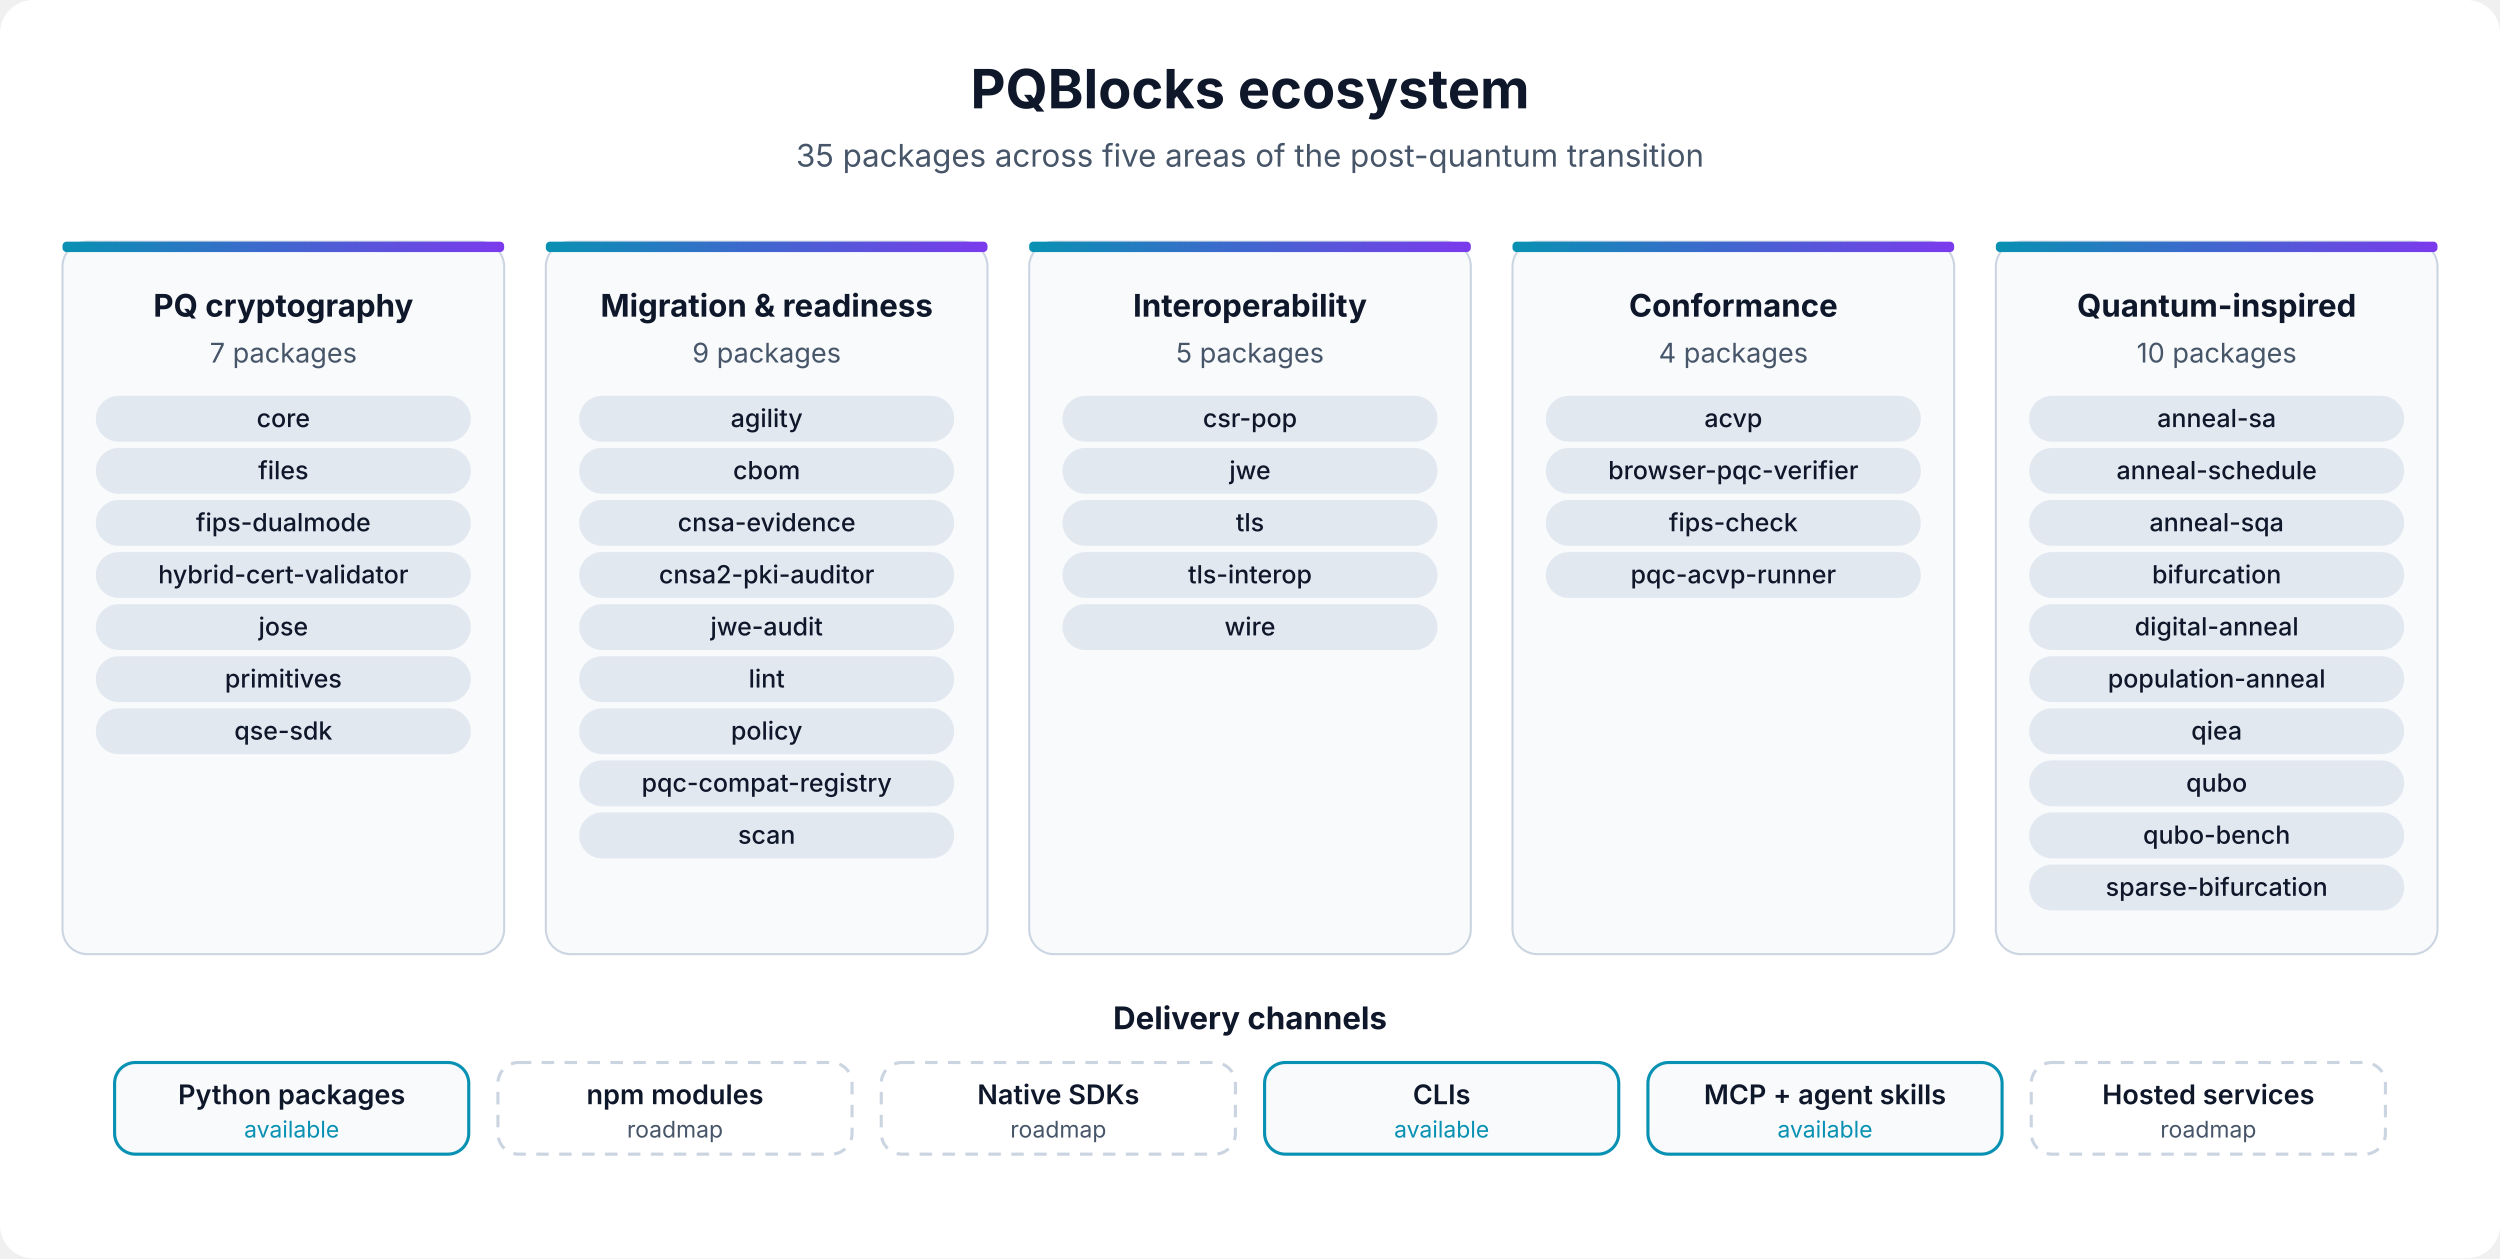
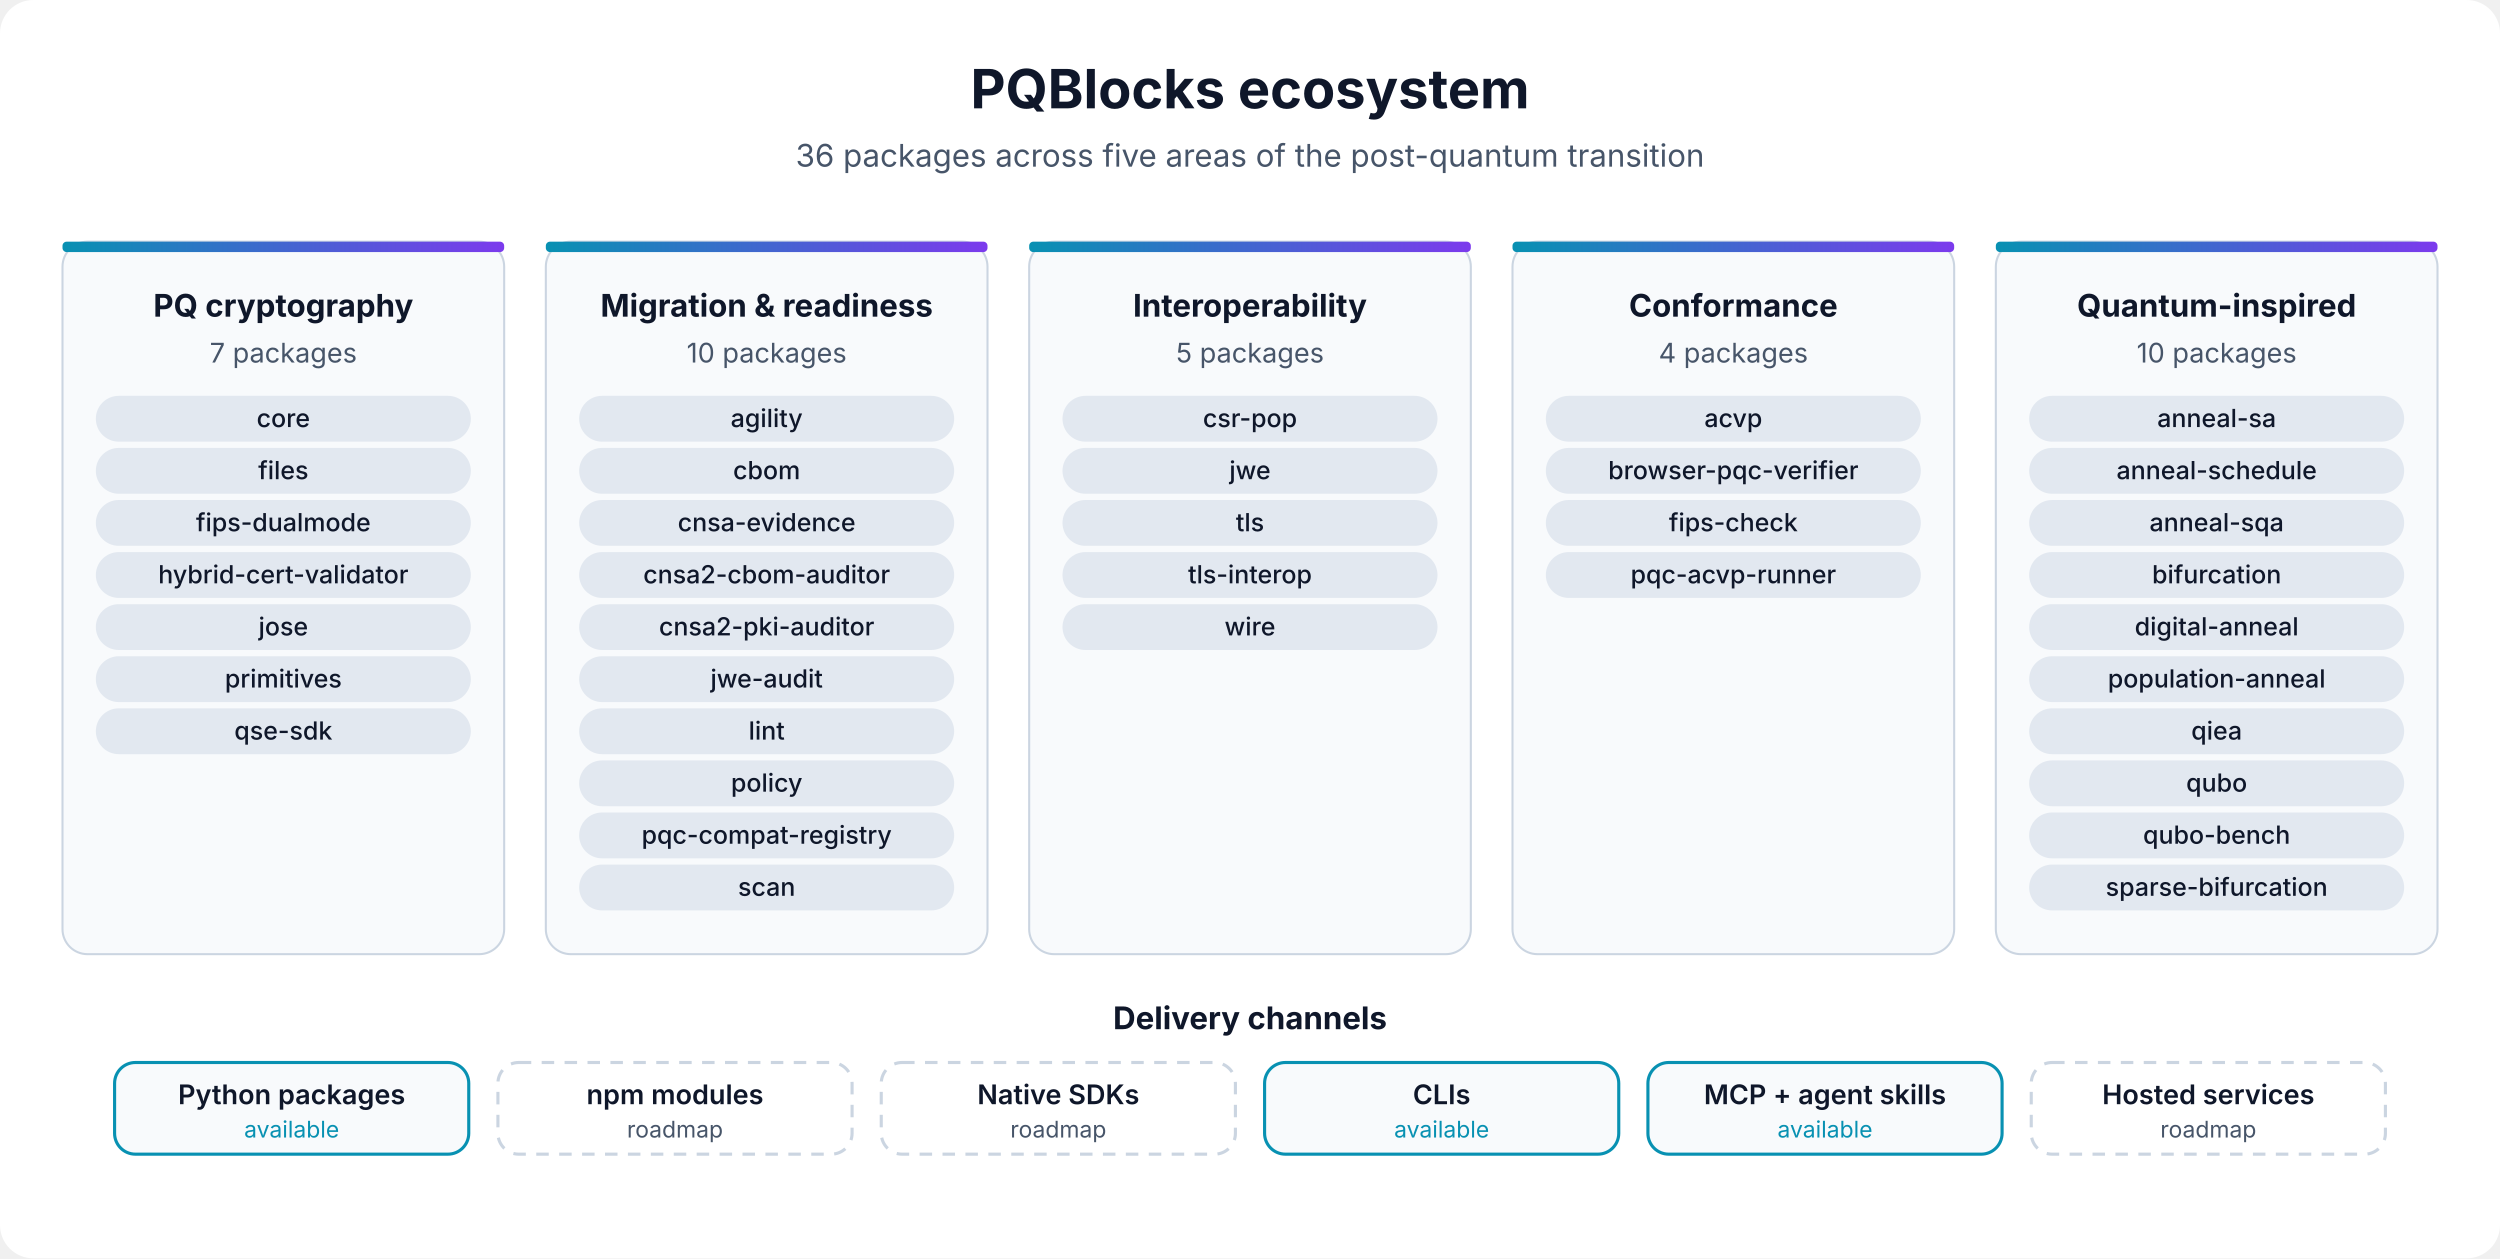
<svg xmlns="http://www.w3.org/2000/svg" viewBox="0 0 1200 604" width="1200" height="604" role="img" aria-label="PQBlocks ecosystem: five areas and delivery channels" font-family="Inter, 'Segoe UI', system-ui, sans-serif">
  <defs>
    <linearGradient id="acc" x1="0" y1="0" x2="1" y2="0">
      <stop offset="0" stop-color="#0891b2" />
      <stop offset="1" stop-color="#7c3aed" />
    </linearGradient>
  </defs>
  <rect width="1200" height="604" rx="16" fill="#ffffff" />
  <text x="600" y="52" font-size="26" font-weight="700" fill="#0f172a" text-anchor="middle">PQBlocks ecosystem</text>
-   <text x="600" y="80" font-size="15" font-weight="400" fill="#475569" text-anchor="middle">35 packages across five areas of the post-quantum transition</text>
+   <text x="600" y="80" font-size="15" font-weight="400" fill="#475569" text-anchor="middle">36 packages across five areas of the post-quantum transition</text>
  <rect x="30" y="116" width="212" height="342" rx="12" fill="#f8fafc" stroke="#cbd5e1" />
  <rect x="30" y="116" width="212" height="5" rx="2" fill="url(#acc)" />
  <text x="136" y="152" font-size="15" font-weight="700" fill="#0f172a" text-anchor="middle">PQ cryptography</text>
  <text x="136" y="174" font-size="13" font-weight="400" fill="#475569" text-anchor="middle">7 packages</text>
  <rect x="46" y="190" width="180" height="22" rx="11" fill="#e2e8f0" />
  <text x="136" y="205" font-size="12" font-weight="500" fill="#0f172a" text-anchor="middle">core</text>
  <rect x="46" y="215" width="180" height="22" rx="11" fill="#e2e8f0" />
  <text x="136" y="230" font-size="12" font-weight="500" fill="#0f172a" text-anchor="middle">files</text>
  <rect x="46" y="240" width="180" height="22" rx="11" fill="#e2e8f0" />
  <text x="136" y="255" font-size="12" font-weight="500" fill="#0f172a" text-anchor="middle">fips-dualmode</text>
  <rect x="46" y="265" width="180" height="22" rx="11" fill="#e2e8f0" />
  <text x="136" y="280" font-size="12" font-weight="500" fill="#0f172a" text-anchor="middle">hybrid-cert-validator</text>
  <rect x="46" y="290" width="180" height="22" rx="11" fill="#e2e8f0" />
  <text x="136" y="305" font-size="12" font-weight="500" fill="#0f172a" text-anchor="middle">jose</text>
  <rect x="46" y="315" width="180" height="22" rx="11" fill="#e2e8f0" />
  <text x="136" y="330" font-size="12" font-weight="500" fill="#0f172a" text-anchor="middle">primitives</text>
  <rect x="46" y="340" width="180" height="22" rx="11" fill="#e2e8f0" />
  <text x="136" y="355" font-size="12" font-weight="500" fill="#0f172a" text-anchor="middle">qse-sdk</text>
  <rect x="262" y="116" width="212" height="342" rx="12" fill="#f8fafc" stroke="#cbd5e1" />
  <rect x="262" y="116" width="212" height="5" rx="2" fill="url(#acc)" />
  <text x="368" y="152" font-size="15" font-weight="700" fill="#0f172a" text-anchor="middle">Migration &amp; readiness</text>
-   <text x="368" y="174" font-size="13" font-weight="400" fill="#475569" text-anchor="middle">9 packages</text>
+   <text x="368" y="174" font-size="13" font-weight="400" fill="#475569" text-anchor="middle">10 packages</text>
  <rect x="278" y="190" width="180" height="22" rx="11" fill="#e2e8f0" />
  <text x="368" y="205" font-size="12" font-weight="500" fill="#0f172a" text-anchor="middle">agility</text>
  <rect x="278" y="215" width="180" height="22" rx="11" fill="#e2e8f0" />
  <text x="368" y="230" font-size="12" font-weight="500" fill="#0f172a" text-anchor="middle">cbom</text>
  <rect x="278" y="240" width="180" height="22" rx="11" fill="#e2e8f0" />
  <text x="368" y="255" font-size="12" font-weight="500" fill="#0f172a" text-anchor="middle">cnsa-evidence</text>
  <rect x="278" y="265" width="180" height="22" rx="11" fill="#e2e8f0" />
-   <text x="368" y="280" font-size="12" font-weight="500" fill="#0f172a" text-anchor="middle">cnsa2-pki-auditor</text>
+   <text x="368" y="280" font-size="12" font-weight="500" fill="#0f172a" text-anchor="middle">cnsa2-cbom-auditor</text>
  <rect x="278" y="290" width="180" height="22" rx="11" fill="#e2e8f0" />
-   <text x="368" y="305" font-size="12" font-weight="500" fill="#0f172a" text-anchor="middle">jwe-audit</text>
+   <text x="368" y="305" font-size="12" font-weight="500" fill="#0f172a" text-anchor="middle">cnsa2-pki-auditor</text>
  <rect x="278" y="315" width="180" height="22" rx="11" fill="#e2e8f0" />
-   <text x="368" y="330" font-size="12" font-weight="500" fill="#0f172a" text-anchor="middle">lint</text>
+   <text x="368" y="330" font-size="12" font-weight="500" fill="#0f172a" text-anchor="middle">jwe-audit</text>
  <rect x="278" y="340" width="180" height="22" rx="11" fill="#e2e8f0" />
-   <text x="368" y="355" font-size="12" font-weight="500" fill="#0f172a" text-anchor="middle">policy</text>
+   <text x="368" y="355" font-size="12" font-weight="500" fill="#0f172a" text-anchor="middle">lint</text>
  <rect x="278" y="365" width="180" height="22" rx="11" fill="#e2e8f0" />
-   <text x="368" y="380" font-size="12" font-weight="500" fill="#0f172a" text-anchor="middle">pqc-compat-registry</text>
+   <text x="368" y="380" font-size="12" font-weight="500" fill="#0f172a" text-anchor="middle">policy</text>
  <rect x="278" y="390" width="180" height="22" rx="11" fill="#e2e8f0" />
-   <text x="368" y="405" font-size="12" font-weight="500" fill="#0f172a" text-anchor="middle">scan</text>
+   <text x="368" y="405" font-size="12" font-weight="500" fill="#0f172a" text-anchor="middle">pqc-compat-registry</text>
+   <rect x="278" y="415" width="180" height="22" rx="11" fill="#e2e8f0" />
+   <text x="368" y="430" font-size="12" font-weight="500" fill="#0f172a" text-anchor="middle">scan</text>
  <rect x="494" y="116" width="212" height="342" rx="12" fill="#f8fafc" stroke="#cbd5e1" />
  <rect x="494" y="116" width="212" height="5" rx="2" fill="url(#acc)" />
  <text x="600" y="152" font-size="15" font-weight="700" fill="#0f172a" text-anchor="middle">Interoperability</text>
  <text x="600" y="174" font-size="13" font-weight="400" fill="#475569" text-anchor="middle">5 packages</text>
  <rect x="510" y="190" width="180" height="22" rx="11" fill="#e2e8f0" />
  <text x="600" y="205" font-size="12" font-weight="500" fill="#0f172a" text-anchor="middle">csr-pop</text>
  <rect x="510" y="215" width="180" height="22" rx="11" fill="#e2e8f0" />
  <text x="600" y="230" font-size="12" font-weight="500" fill="#0f172a" text-anchor="middle">jwe</text>
  <rect x="510" y="240" width="180" height="22" rx="11" fill="#e2e8f0" />
  <text x="600" y="255" font-size="12" font-weight="500" fill="#0f172a" text-anchor="middle">tls</text>
  <rect x="510" y="265" width="180" height="22" rx="11" fill="#e2e8f0" />
  <text x="600" y="280" font-size="12" font-weight="500" fill="#0f172a" text-anchor="middle">tls-interop</text>
  <rect x="510" y="290" width="180" height="22" rx="11" fill="#e2e8f0" />
  <text x="600" y="305" font-size="12" font-weight="500" fill="#0f172a" text-anchor="middle">wire</text>
  <rect x="726" y="116" width="212" height="342" rx="12" fill="#f8fafc" stroke="#cbd5e1" />
  <rect x="726" y="116" width="212" height="5" rx="2" fill="url(#acc)" />
  <text x="832" y="152" font-size="15" font-weight="700" fill="#0f172a" text-anchor="middle">Conformance</text>
  <text x="832" y="174" font-size="13" font-weight="400" fill="#475569" text-anchor="middle">4 packages</text>
  <rect x="742" y="190" width="180" height="22" rx="11" fill="#e2e8f0" />
  <text x="832" y="205" font-size="12" font-weight="500" fill="#0f172a" text-anchor="middle">acvp</text>
  <rect x="742" y="215" width="180" height="22" rx="11" fill="#e2e8f0" />
  <text x="832" y="230" font-size="12" font-weight="500" fill="#0f172a" text-anchor="middle">browser-pqc-verifier</text>
  <rect x="742" y="240" width="180" height="22" rx="11" fill="#e2e8f0" />
  <text x="832" y="255" font-size="12" font-weight="500" fill="#0f172a" text-anchor="middle">fips-check</text>
  <rect x="742" y="265" width="180" height="22" rx="11" fill="#e2e8f0" />
  <text x="832" y="280" font-size="12" font-weight="500" fill="#0f172a" text-anchor="middle">pqc-acvp-runner</text>
  <rect x="958" y="116" width="212" height="342" rx="12" fill="#f8fafc" stroke="#cbd5e1" />
  <rect x="958" y="116" width="212" height="5" rx="2" fill="url(#acc)" />
  <text x="1064" y="152" font-size="15" font-weight="700" fill="#0f172a" text-anchor="middle">Quantum-inspired</text>
  <text x="1064" y="174" font-size="13" font-weight="400" fill="#475569" text-anchor="middle">10 packages</text>
  <rect x="974" y="190" width="180" height="22" rx="11" fill="#e2e8f0" />
  <text x="1064" y="205" font-size="12" font-weight="500" fill="#0f172a" text-anchor="middle">anneal-sa</text>
  <rect x="974" y="215" width="180" height="22" rx="11" fill="#e2e8f0" />
  <text x="1064" y="230" font-size="12" font-weight="500" fill="#0f172a" text-anchor="middle">anneal-schedule</text>
  <rect x="974" y="240" width="180" height="22" rx="11" fill="#e2e8f0" />
  <text x="1064" y="255" font-size="12" font-weight="500" fill="#0f172a" text-anchor="middle">anneal-sqa</text>
  <rect x="974" y="265" width="180" height="22" rx="11" fill="#e2e8f0" />
  <text x="1064" y="280" font-size="12" font-weight="500" fill="#0f172a" text-anchor="middle">bifurcation</text>
  <rect x="974" y="290" width="180" height="22" rx="11" fill="#e2e8f0" />
  <text x="1064" y="305" font-size="12" font-weight="500" fill="#0f172a" text-anchor="middle">digital-anneal</text>
  <rect x="974" y="315" width="180" height="22" rx="11" fill="#e2e8f0" />
  <text x="1064" y="330" font-size="12" font-weight="500" fill="#0f172a" text-anchor="middle">population-anneal</text>
  <rect x="974" y="340" width="180" height="22" rx="11" fill="#e2e8f0" />
  <text x="1064" y="355" font-size="12" font-weight="500" fill="#0f172a" text-anchor="middle">qiea</text>
  <rect x="974" y="365" width="180" height="22" rx="11" fill="#e2e8f0" />
  <text x="1064" y="380" font-size="12" font-weight="500" fill="#0f172a" text-anchor="middle">qubo</text>
  <rect x="974" y="390" width="180" height="22" rx="11" fill="#e2e8f0" />
  <text x="1064" y="405" font-size="12" font-weight="500" fill="#0f172a" text-anchor="middle">qubo-bench</text>
  <rect x="974" y="415" width="180" height="22" rx="11" fill="#e2e8f0" />
  <text x="1064" y="430" font-size="12" font-weight="500" fill="#0f172a" text-anchor="middle">sparse-bifurcation</text>
  <text x="600" y="494" font-size="15" font-weight="700" fill="#0f172a" text-anchor="middle">Delivery channels</text>
  <rect x="55" y="510" width="170" height="44" rx="10" fill="#f8fafc" stroke="#0891b2" stroke-width="1.5" />
  <text x="140" y="530" font-size="13" font-weight="600" fill="#0f172a" text-anchor="middle">Python packages</text>
  <text x="140" y="546" font-size="11" font-weight="400" fill="#0891b2" text-anchor="middle">available</text>
  <rect x="239" y="510" width="170" height="44" rx="10" fill="#ffffff" stroke="#cbd5e1" stroke-width="1.5" stroke-dasharray="6 5" />
  <text x="324" y="530" font-size="13" font-weight="600" fill="#0f172a" text-anchor="middle">npm modules</text>
  <text x="324" y="546" font-size="11" font-weight="400" fill="#475569" text-anchor="middle">roadmap</text>
  <rect x="423" y="510" width="170" height="44" rx="10" fill="#ffffff" stroke="#cbd5e1" stroke-width="1.5" stroke-dasharray="6 5" />
  <text x="508" y="530" font-size="13" font-weight="600" fill="#0f172a" text-anchor="middle">Native SDKs</text>
  <text x="508" y="546" font-size="11" font-weight="400" fill="#475569" text-anchor="middle">roadmap</text>
  <rect x="607" y="510" width="170" height="44" rx="10" fill="#f8fafc" stroke="#0891b2" stroke-width="1.5" />
  <text x="692" y="530" font-size="13" font-weight="600" fill="#0f172a" text-anchor="middle">CLIs</text>
  <text x="692" y="546" font-size="11" font-weight="400" fill="#0891b2" text-anchor="middle">available</text>
  <rect x="791" y="510" width="170" height="44" rx="10" fill="#f8fafc" stroke="#0891b2" stroke-width="1.5" />
  <text x="876" y="530" font-size="13" font-weight="600" fill="#0f172a" text-anchor="middle">MCP + agent skills</text>
  <text x="876" y="546" font-size="11" font-weight="400" fill="#0891b2" text-anchor="middle">available</text>
  <rect x="975" y="510" width="170" height="44" rx="10" fill="#ffffff" stroke="#cbd5e1" stroke-width="1.5" stroke-dasharray="6 5" />
  <text x="1060" y="530" font-size="13" font-weight="600" fill="#0f172a" text-anchor="middle">Hosted services</text>
  <text x="1060" y="546" font-size="11" font-weight="400" fill="#475569" text-anchor="middle">roadmap</text>
</svg>
